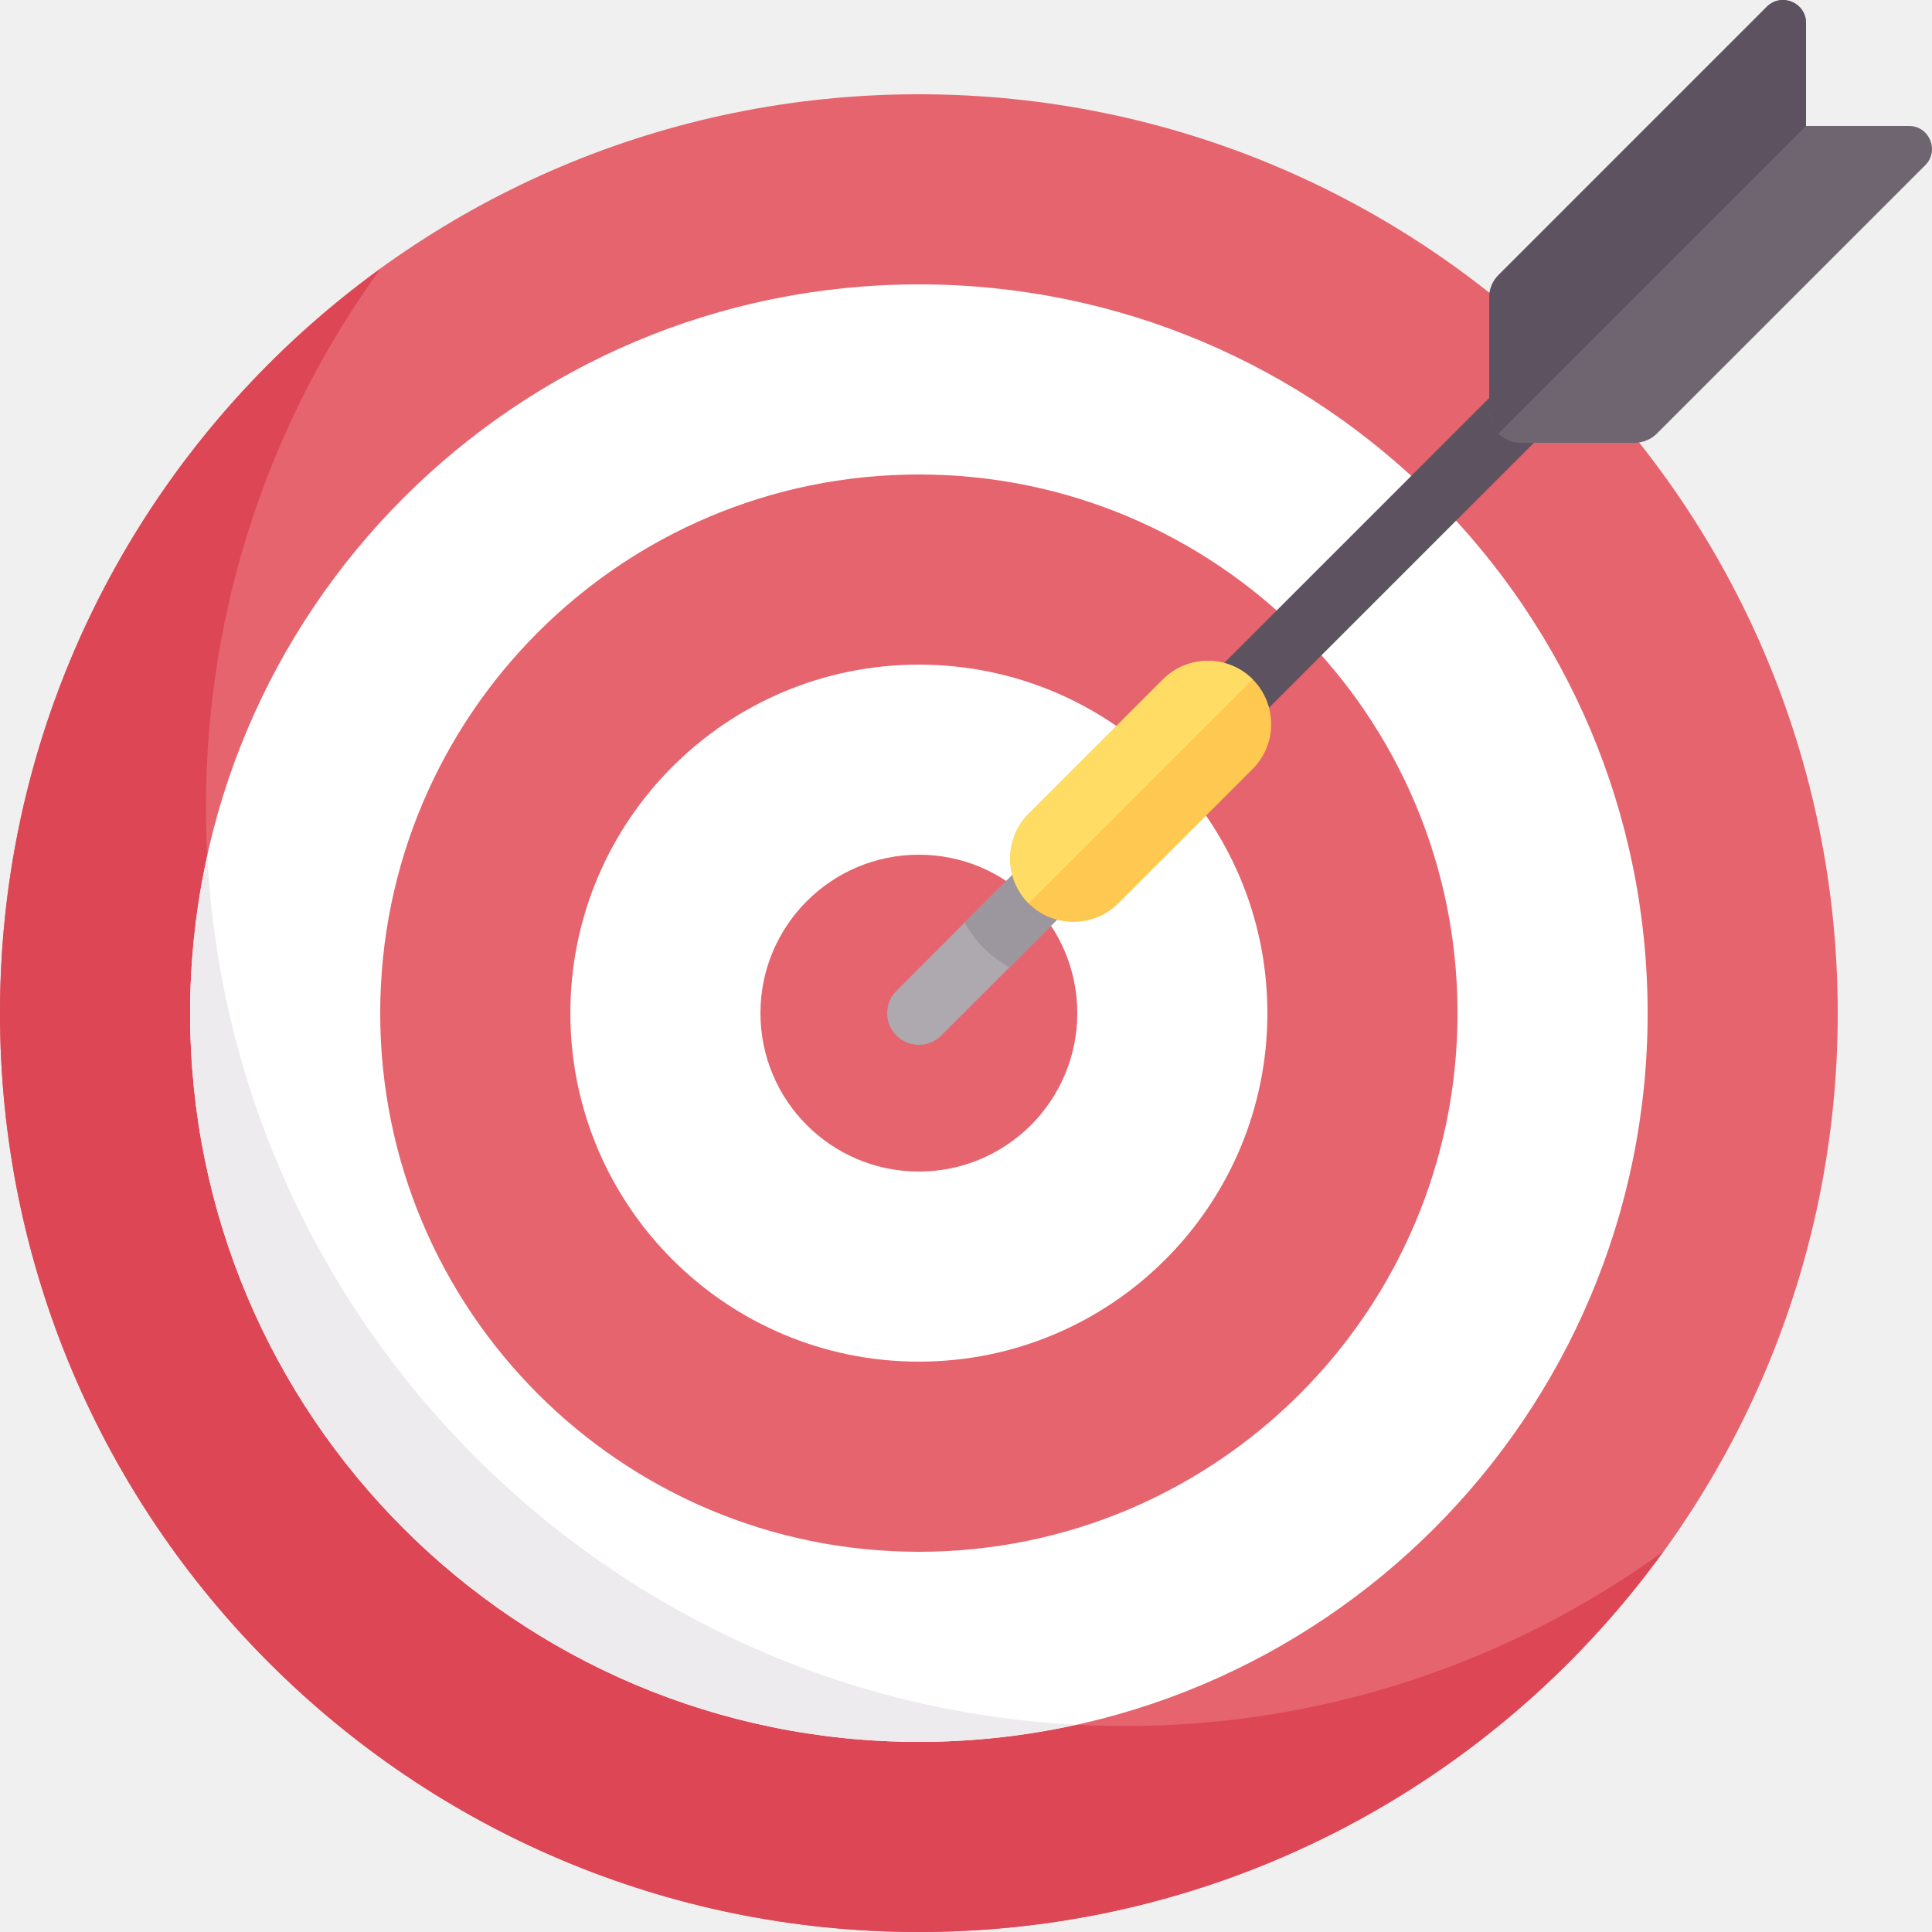
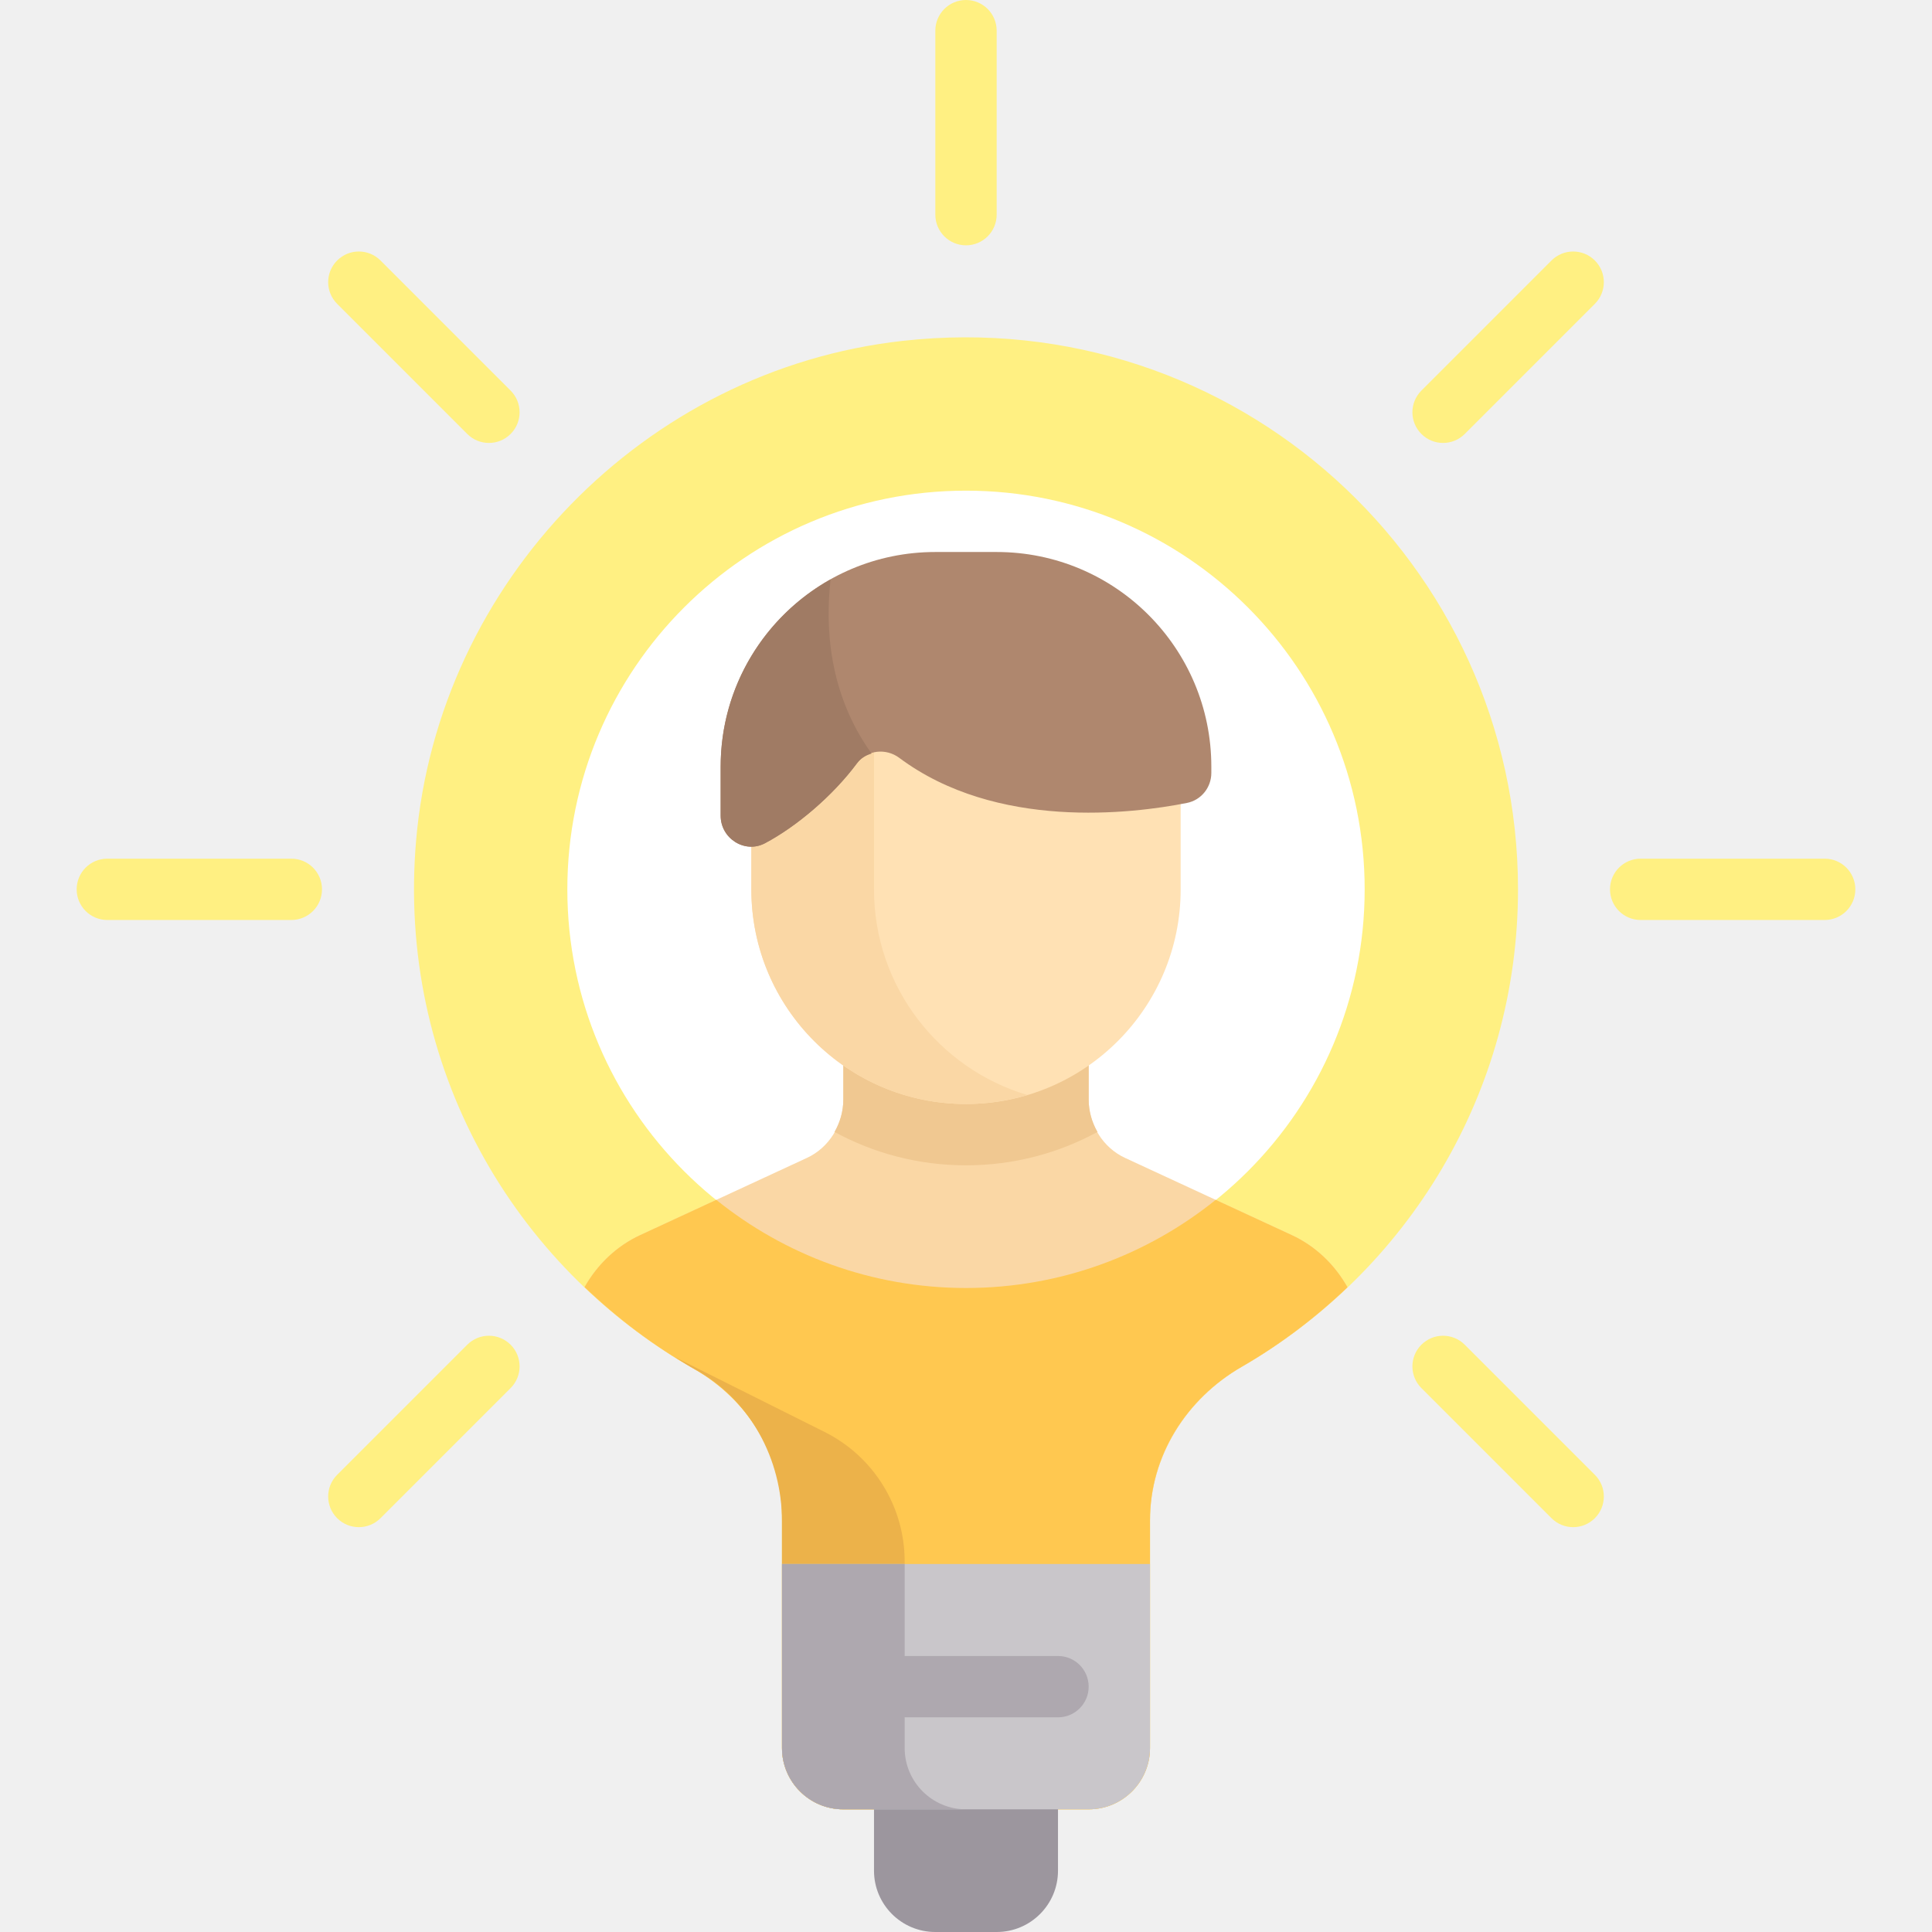
- <svg xmlns="http://www.w3.org/2000/svg" version="1.1" id="Capa_1" x="0px" y="0px" viewBox="0 0 512.001 512.001" style="enable-background:new 0 0 512.001 512.001;" xml:space="preserve">
-   <circle style="fill:#E6646E;" cx="243.51" cy="268.491" r="243.51" />
-   <path style="fill:#DC4655;" d="M298.087,457.422c-134.486,0-243.508-109.022-243.508-243.508c0-53.311,17.18-102.585,46.239-142.689  C39.755,115.471,0,187.319,0,268.493c0,134.486,109.022,243.508,243.508,243.508c81.174,0,153.023-39.756,197.268-100.819  C400.673,440.242,351.399,457.422,298.087,457.422z" />
-   <circle style="fill:#FFFFFF;" cx="243.51" cy="268.491" r="193.13" />
-   <circle style="fill:#E6646E;" cx="243.51" cy="268.491" r="142.75" />
-   <circle style="fill:#FFFFFF;" cx="243.51" cy="268.491" r="92.36" />
-   <circle style="fill:#E6646E;" cx="243.51" cy="268.491" r="41.984" />
-   <rect x="358.96" y="88.225" transform="matrix(-0.7071 -0.7071 0.7071 -0.7071 524.8474 506.6581)" style="fill:#5D5360;" width="16.792" height="112.809" />
-   <path style="fill:#AEA8AF;" d="M279.555,220.572l-41.984,41.984c-3.28,3.28-3.28,8.594,0,11.874c1.64,1.64,3.788,2.46,5.937,2.46  s4.297-0.82,5.937-2.46l41.984-41.984L279.555,220.572z" />
-   <path style="fill:#9C969E;" d="M279.555,220.572l-23.925,23.925c1.428,2.424,3.054,4.741,5.093,6.78s4.356,3.665,6.78,5.093  l23.925-23.925L279.555,220.572z" />
-   <path style="fill:#6F6571;" d="M433.157,117.351h-30.109c-4.637,0-8.397-3.759-8.397-8.397V78.845c0-2.227,0.885-4.363,2.459-5.937  l71.11-71.11c3.838-3.838,10.4-1.12,10.4,4.308v27.277h27.277c5.427,0,8.145,6.562,4.308,10.4l-71.109,71.109  C437.52,116.466,435.384,117.351,433.157,117.351z" />
-   <path style="fill:#FFC850;" d="M272.599,239.403L272.599,239.403c-6.531-6.531-6.531-17.219,0-23.75l35.625-35.625  c6.531-6.531,17.219-6.531,23.75,0l0,0c6.531,6.531,6.531,17.219,0,23.75l-35.625,35.625  C289.817,245.934,279.13,245.934,272.599,239.403z" />
-   <path style="fill:#FFDC64;" d="M308.223,180.028l-35.624,35.624c-6.531,6.531-6.531,17.219,0,23.75l59.374-59.374  C325.442,173.497,314.754,173.497,308.223,180.028z" />
-   <path style="fill:#5D5360;" d="M478.619,6.105c0-5.427-6.562-8.146-10.4-4.308l-71.109,71.11c-1.575,1.575-2.459,3.711-2.459,5.937  v30.109c0,2.319,0.94,4.418,2.459,5.937l81.509-81.509V6.105z" />
-   <path style="fill:#EDEBED;" d="M54.928,226.869c-2.947,13.411-4.547,27.328-4.547,41.624c0,106.661,86.466,193.127,193.127,193.127  c14.297,0,28.213-1.6,41.624-4.547C160.962,450.562,61.439,351.039,54.928,226.869z" />
+ <svg xmlns="http://www.w3.org/2000/svg" version="1.1" id="Capa_1" x="0px" y="0px" viewBox="0 0 512 512" style="enable-background:new 0 0 512 512;" xml:space="preserve">
+   <path style="fill:#FFF082;" d="M402.286,235.682c0-86.318-74.76-155.173-163.063-145.35c-68.407,7.61-123.074,63.87-128.954,132.447  c-5.131,59.837,25.849,112.808,73.509,139.899c14.205,8.074,23.46,22.658,23.46,38.997v61.563c0,8.977,7.277,16.254,16.254,16.254  h65.016c8.977,0,16.254-7.277,16.254-16.254v-60.271c0-17.047,9.615-32.263,24.374-40.793  C372.841,336.917,402.286,289.799,402.286,235.682z" />
+   <circle style="fill:#FFFFFF;" cx="256" cy="235.68" r="105.65" />
+   <path style="fill:#FAD7A5;" d="M342.344,327.316l-44.185-20.456c-5.87-2.718-9.653-8.781-9.653-15.472v-31.325h-65.015v31.325  c0,6.69-3.783,12.753-9.652,15.471l-44.186,20.456c-6.316,2.924-11.364,7.822-14.736,13.774c8.688,8.3,18.336,15.606,28.859,21.587  c14.205,8.074,23.46,22.658,23.46,38.997v61.564c0,8.977,7.277,16.254,16.254,16.254h65.016c8.977,0,16.254-7.277,16.254-16.254  v-60.271c0-17.047,9.615-32.263,24.374-40.793c10.172-5.878,19.53-12.984,27.966-21.044  C353.73,335.161,348.675,330.247,342.344,327.316z" />
+   <path style="fill:#FFC850;" d="M342.344,327.316l-20.171-9.338c-18.114,14.584-41.108,23.355-66.174,23.355  s-48.06-8.771-66.174-23.356l-20.172,9.339c-6.316,2.924-11.364,7.822-14.736,13.774c8.72,8.331,18.409,15.661,28.977,21.654  c14.172,8.037,23.342,22.638,23.342,38.93v61.564c0,8.977,7.277,16.254,16.254,16.254h65.016c8.977,0,16.254-7.277,16.254-16.254  v-60.45c0-16.967,9.597-32.088,24.292-40.567c10.204-5.887,19.589-13.009,28.047-21.09  C353.73,335.161,348.675,330.247,342.344,327.316z" />
+   <path style="fill:#ECB24A;" d="M239.746,463.238v-49.449c0-14.521-8.204-27.796-21.192-34.29l-39.676-19.838  c1.797,1.117,3.56,2.285,5.421,3.307c14.48,7.959,22.94,23.712,22.94,40.235v60.034c0,8.977,7.277,16.254,16.254,16.254H256  C247.023,479.492,239.746,472.215,239.746,463.238z" />
+   <path style="fill:#F0C891;" d="M223.492,260.064v31.325c0,3.101-0.885,6.027-2.341,8.587c10.366,5.641,22.24,8.849,34.849,8.849  s24.482-3.207,34.848-8.848c-1.457-2.561-2.341-5.488-2.341-8.589v-31.325L223.492,260.064z" />
+   <path style="fill:#FFE1B4;" d="M256,292.571L256,292.571c-31.419,0-56.889-25.47-56.889-56.889V186.92h113.778v48.762  C312.889,267.101,287.419,292.571,256,292.571z" />
+   <path style="fill:#FAD7A5;" d="M231.619,235.683v-48.762h-32.508v48.762c0,31.419,25.47,56.889,56.889,56.889  c5.652,0,11.101-0.852,16.254-2.387C248.76,283.187,231.619,261.449,231.619,235.683z" />
+   <path style="fill:#AF876E;" d="M264.127,146.286h-16.254c-31.419,0-56.889,25.47-56.889,56.889v13.001  c0,6.023,6.39,10.112,11.717,7.302c8.245-4.349,17.915-12.462,24.414-21.214c2.624-3.535,7.671-4.058,11.199-1.426  c25.788,19.244,61.707,14.82,76.228,11.952c3.784-0.747,6.473-4.102,6.473-7.959v-1.657  C321.016,171.756,295.546,146.286,264.127,146.286z" />
+   <path style="fill:#A07B64;" d="M202.701,223.478c8.245-4.349,17.915-12.462,24.414-21.214c0.995-1.34,2.381-2.104,3.857-2.57  c-11.49-15.994-12.273-33.822-10.846-46.159c-17.379,9.736-29.142,28.303-29.142,49.64v13  C190.984,222.198,197.374,226.287,202.701,223.478z" />
+   <g>
+     <path style="fill:#FFF082;" d="M256,65.016c-4.492,0-8.127-3.639-8.127-8.127V8.127C247.873,3.639,251.508,0,256,0   s8.127,3.639,8.127,8.127v48.762C264.127,61.377,260.492,65.016,256,65.016z" />
+     <path style="fill:#FFF082;" d="M483.556,243.81h-48.762c-4.492,0-8.127-3.635-8.127-8.127s3.635-8.127,8.127-8.127h48.762   c4.492,0,8.127,3.635,8.127,8.127S488.048,243.81,483.556,243.81z" />
+     <path style="fill:#FFF082;" d="M77.206,243.81H28.444c-4.492,0-8.127-3.635-8.127-8.127s3.635-8.127,8.127-8.127h48.762   c4.492,0,8.127,3.635,8.127,8.127S81.698,243.81,77.206,243.81z" />
+     <path style="fill:#FFF082;" d="M382.429,117.385c-2.079,0-4.159-0.794-5.746-2.381c-3.175-3.175-3.175-8.317,0-11.492l34.476-34.48   c3.175-3.175,8.317-3.175,11.492,0c3.175,3.175,3.175,8.317,0,11.492l-34.476,34.48   C386.587,116.591,384.508,117.385,382.429,117.385z" />
+     <path style="fill:#FFF082;" d="M95.095,404.714c-2.079,0-4.159-0.794-5.746-2.381c-3.175-3.175-3.175-8.317,0-11.492l34.476-34.476   c3.175-3.175,8.317-3.175,11.492,0c3.175,3.175,3.175,8.317,0,11.492l-34.476,34.476C99.254,403.921,97.175,404.714,95.095,404.714   z" />
+     <path style="fill:#FFF082;" d="M416.905,404.714c-2.079,0-4.159-0.794-5.746-2.381l-34.476-34.476   c-3.175-3.175-3.175-8.317,0-11.492c3.175-3.175,8.317-3.175,11.492,0l34.476,34.476c3.175,3.175,3.175,8.317,0,11.492   C421.064,403.921,418.984,404.714,416.905,404.714z" />
+     <path style="fill:#FFF082;" d="M129.571,117.385c-2.079,0-4.159-0.794-5.746-2.381l-34.476-34.48   c-3.175-3.175-3.175-8.317,0-11.492c3.175-3.175,8.317-3.175,11.492,0l34.476,34.48c3.175,3.175,3.175,8.317,0,11.492   C133.73,116.591,131.651,117.385,129.571,117.385z" />
+   </g>
+   <path style="fill:#9C969E;" d="M231.619,463.238v32.508c0,8.977,7.277,16.254,16.254,16.254h16.254  c8.977,0,16.254-7.277,16.254-16.254v-32.508H231.619z" />
+   <path style="fill:#C9C6CA;" d="M207.238,414.476v48.762c0,8.977,7.277,16.254,16.254,16.254h65.016  c8.977,0,16.254-7.277,16.254-16.254v-48.762H207.238z" />
+   <path style="fill:#AEA8AF;" d="M280.381,438.857h-40.635v-24.381h-32.508v48.762c0,8.977,7.277,16.254,16.254,16.254H256  c-8.977,0-16.254-7.277-16.254-16.254v-8.127h40.635c4.492,0,8.127-3.635,8.127-8.127S284.873,438.857,280.381,438.857z" />
  <g>
</g>
  <g>
</g>
  <g>
</g>
  <g>
</g>
  <g>
</g>
  <g>
</g>
  <g>
</g>
  <g>
</g>
  <g>
</g>
  <g>
</g>
  <g>
</g>
  <g>
</g>
  <g>
</g>
  <g>
</g>
  <g>
</g>
</svg>
